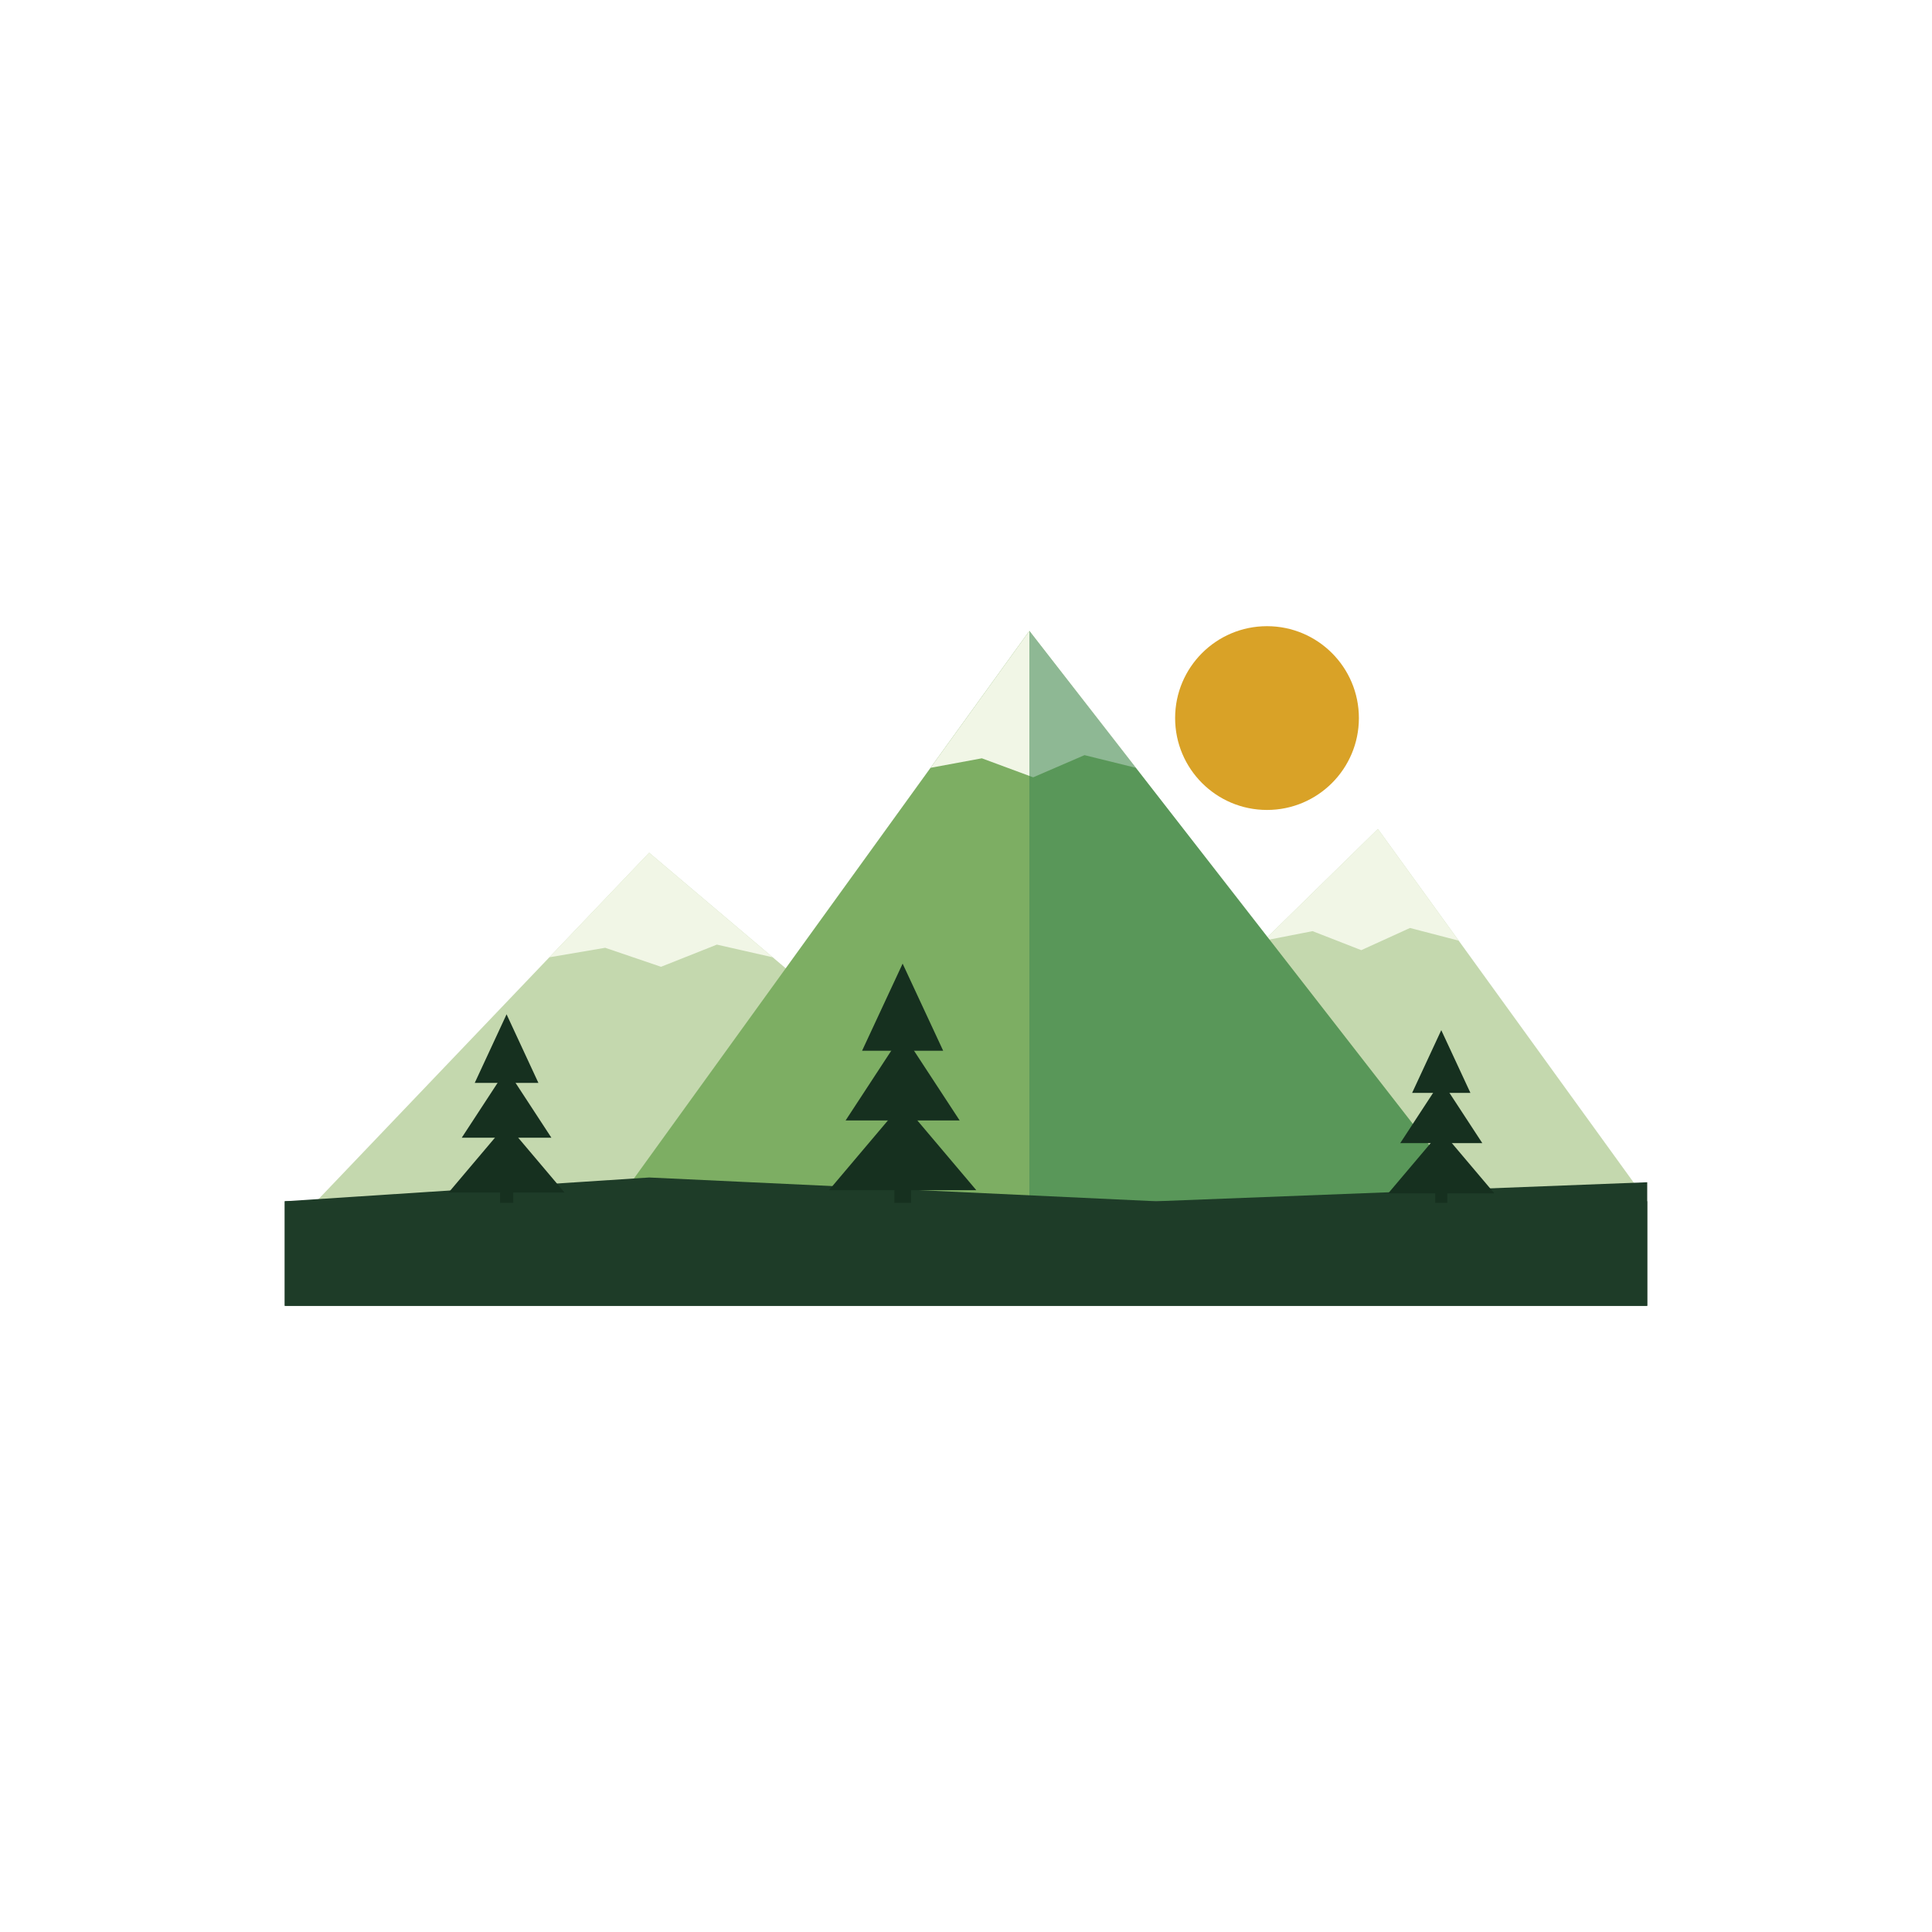
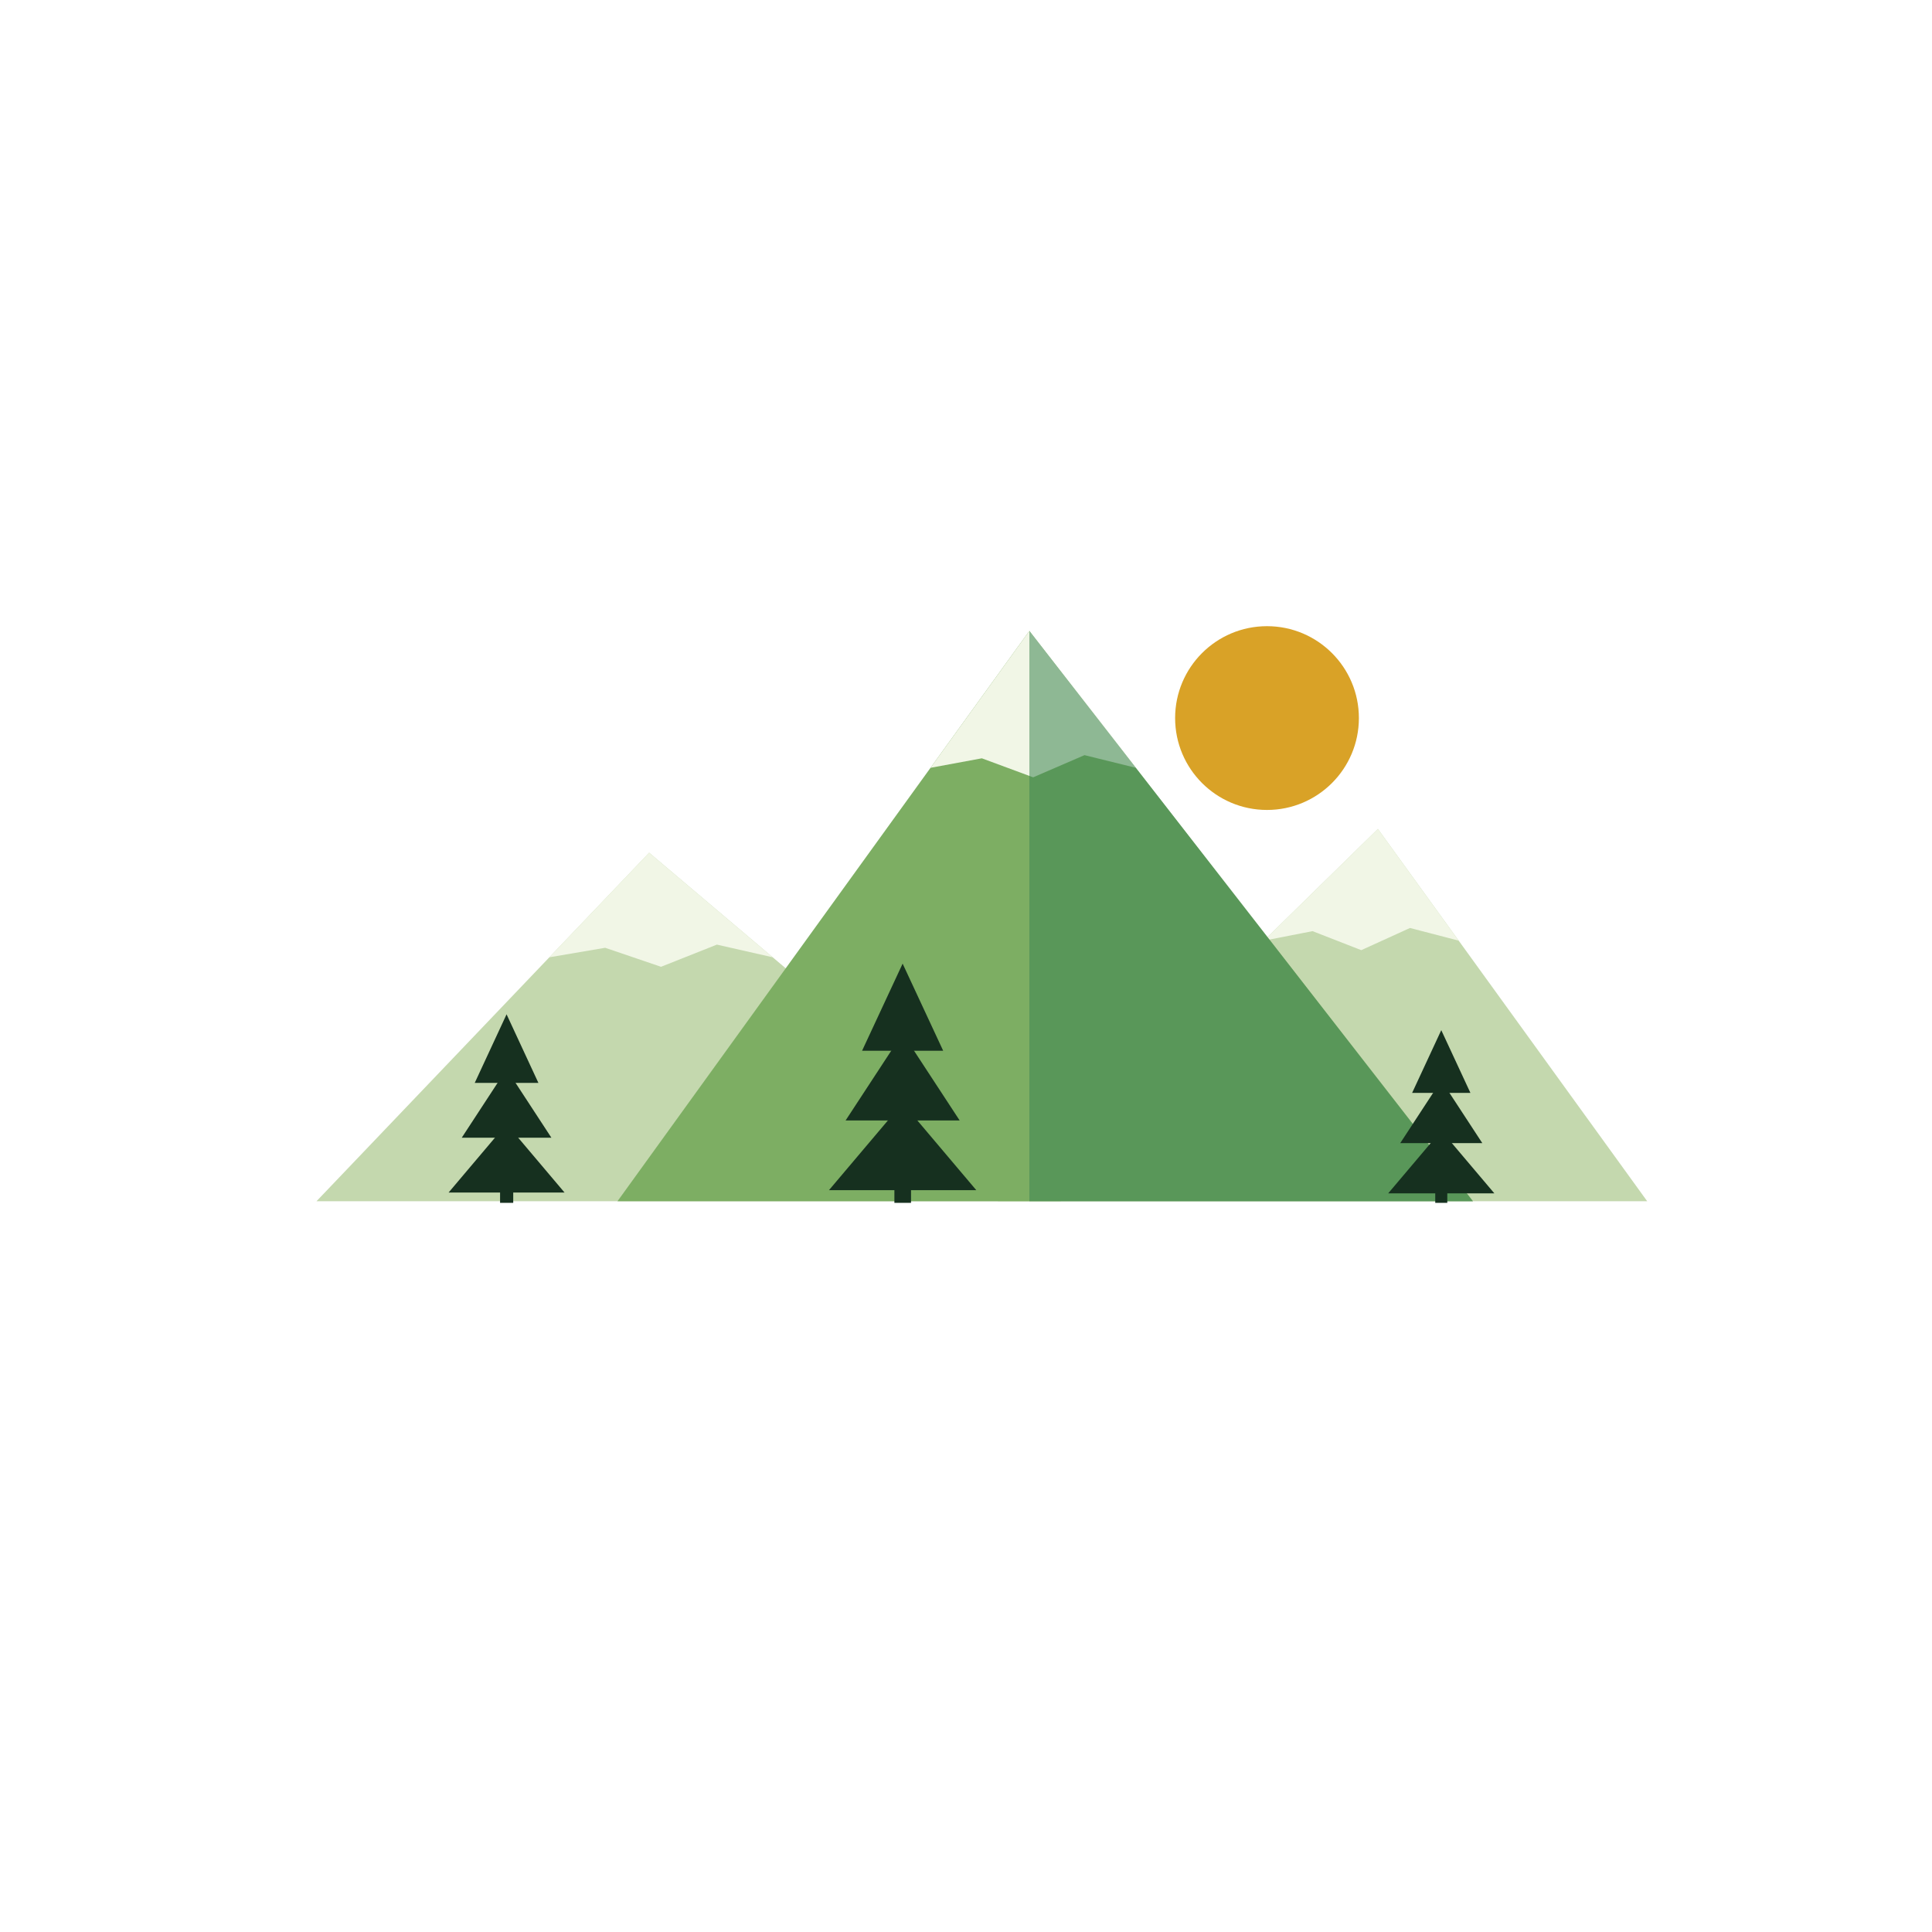
<svg xmlns="http://www.w3.org/2000/svg" viewBox="0 0 1000 1000" width="1000" height="1000">
  <g transform="translate(90.00,236.37) scale(0.82)">
    <g>
      <circle cx="690" cy="165" r="58" fill="#D9A227" />
      <polygon points="90,470 300,250 560,470" fill="#C4D8AE" />
      <polygon points="520,470 760,235 930,470" fill="#C4D8AE" />
      <polygon points="300,250 378,316 342.75,308 307.5,322 272.25,310 237,316" fill="#F1F6E6" />
      <polygon points="760,235 811,305.5 780.25,297.5 749.5,311.5 718.75,299.5 688,305.5" fill="#F1F6E6" />
      <polygon points="280,470 540,110 820,470" fill="#7DAE63" />
      <polygon points="540,110 607.2,196.4 574.8,188.4 542.4,202.4 510,190.4 477.6,196.4" fill="#F1F6E6" />
      <polygon points="540,110 820,470 540,470" fill="#3C8550" opacity="0.55" />
-       <rect x="70" y="470" width="860" height="66" fill="#1E3C28" />
-       <polygon points="70,470 300,455 620,470 930,458 930,536 70,536" fill="#1E3C28" />
      <polygon points="210,352.0 189.9,395.3 230.1,395.3" fill="#16301F" />
      <polygon points="210,386.6 181.7,429.9 238.3,429.9" fill="#16301F" />
      <polygon points="210,421.2 173.4,464.5 246.6,464.5" fill="#16301F" />
      <rect x="205.9" y="455.8" width="8.3" height="15.2" fill="#16301F" />
      <polygon points="460,320.0 434.4,375.0 485.6,375.0" fill="#16301F" />
      <polygon points="460,364.0 424.0,419.0 496.0,419.0" fill="#16301F" />
      <polygon points="460,408.0 413.5,463.0 506.5,463.0" fill="#16301F" />
      <rect x="454.8" y="452.0" width="10.5" height="19.0" fill="#16301F" />
      <polygon points="800,362.0 781.6,401.6 818.4,401.6" fill="#16301F" />
      <polygon points="800,393.7 774.1,433.3 825.9,433.3" fill="#16301F" />
      <polygon points="800,425.4 766.5,465.0 833.5,465.0" fill="#16301F" />
      <rect x="796.2" y="457.0" width="7.6" height="14.0" fill="#16301F" />
    </g>
  </g>
</svg>
